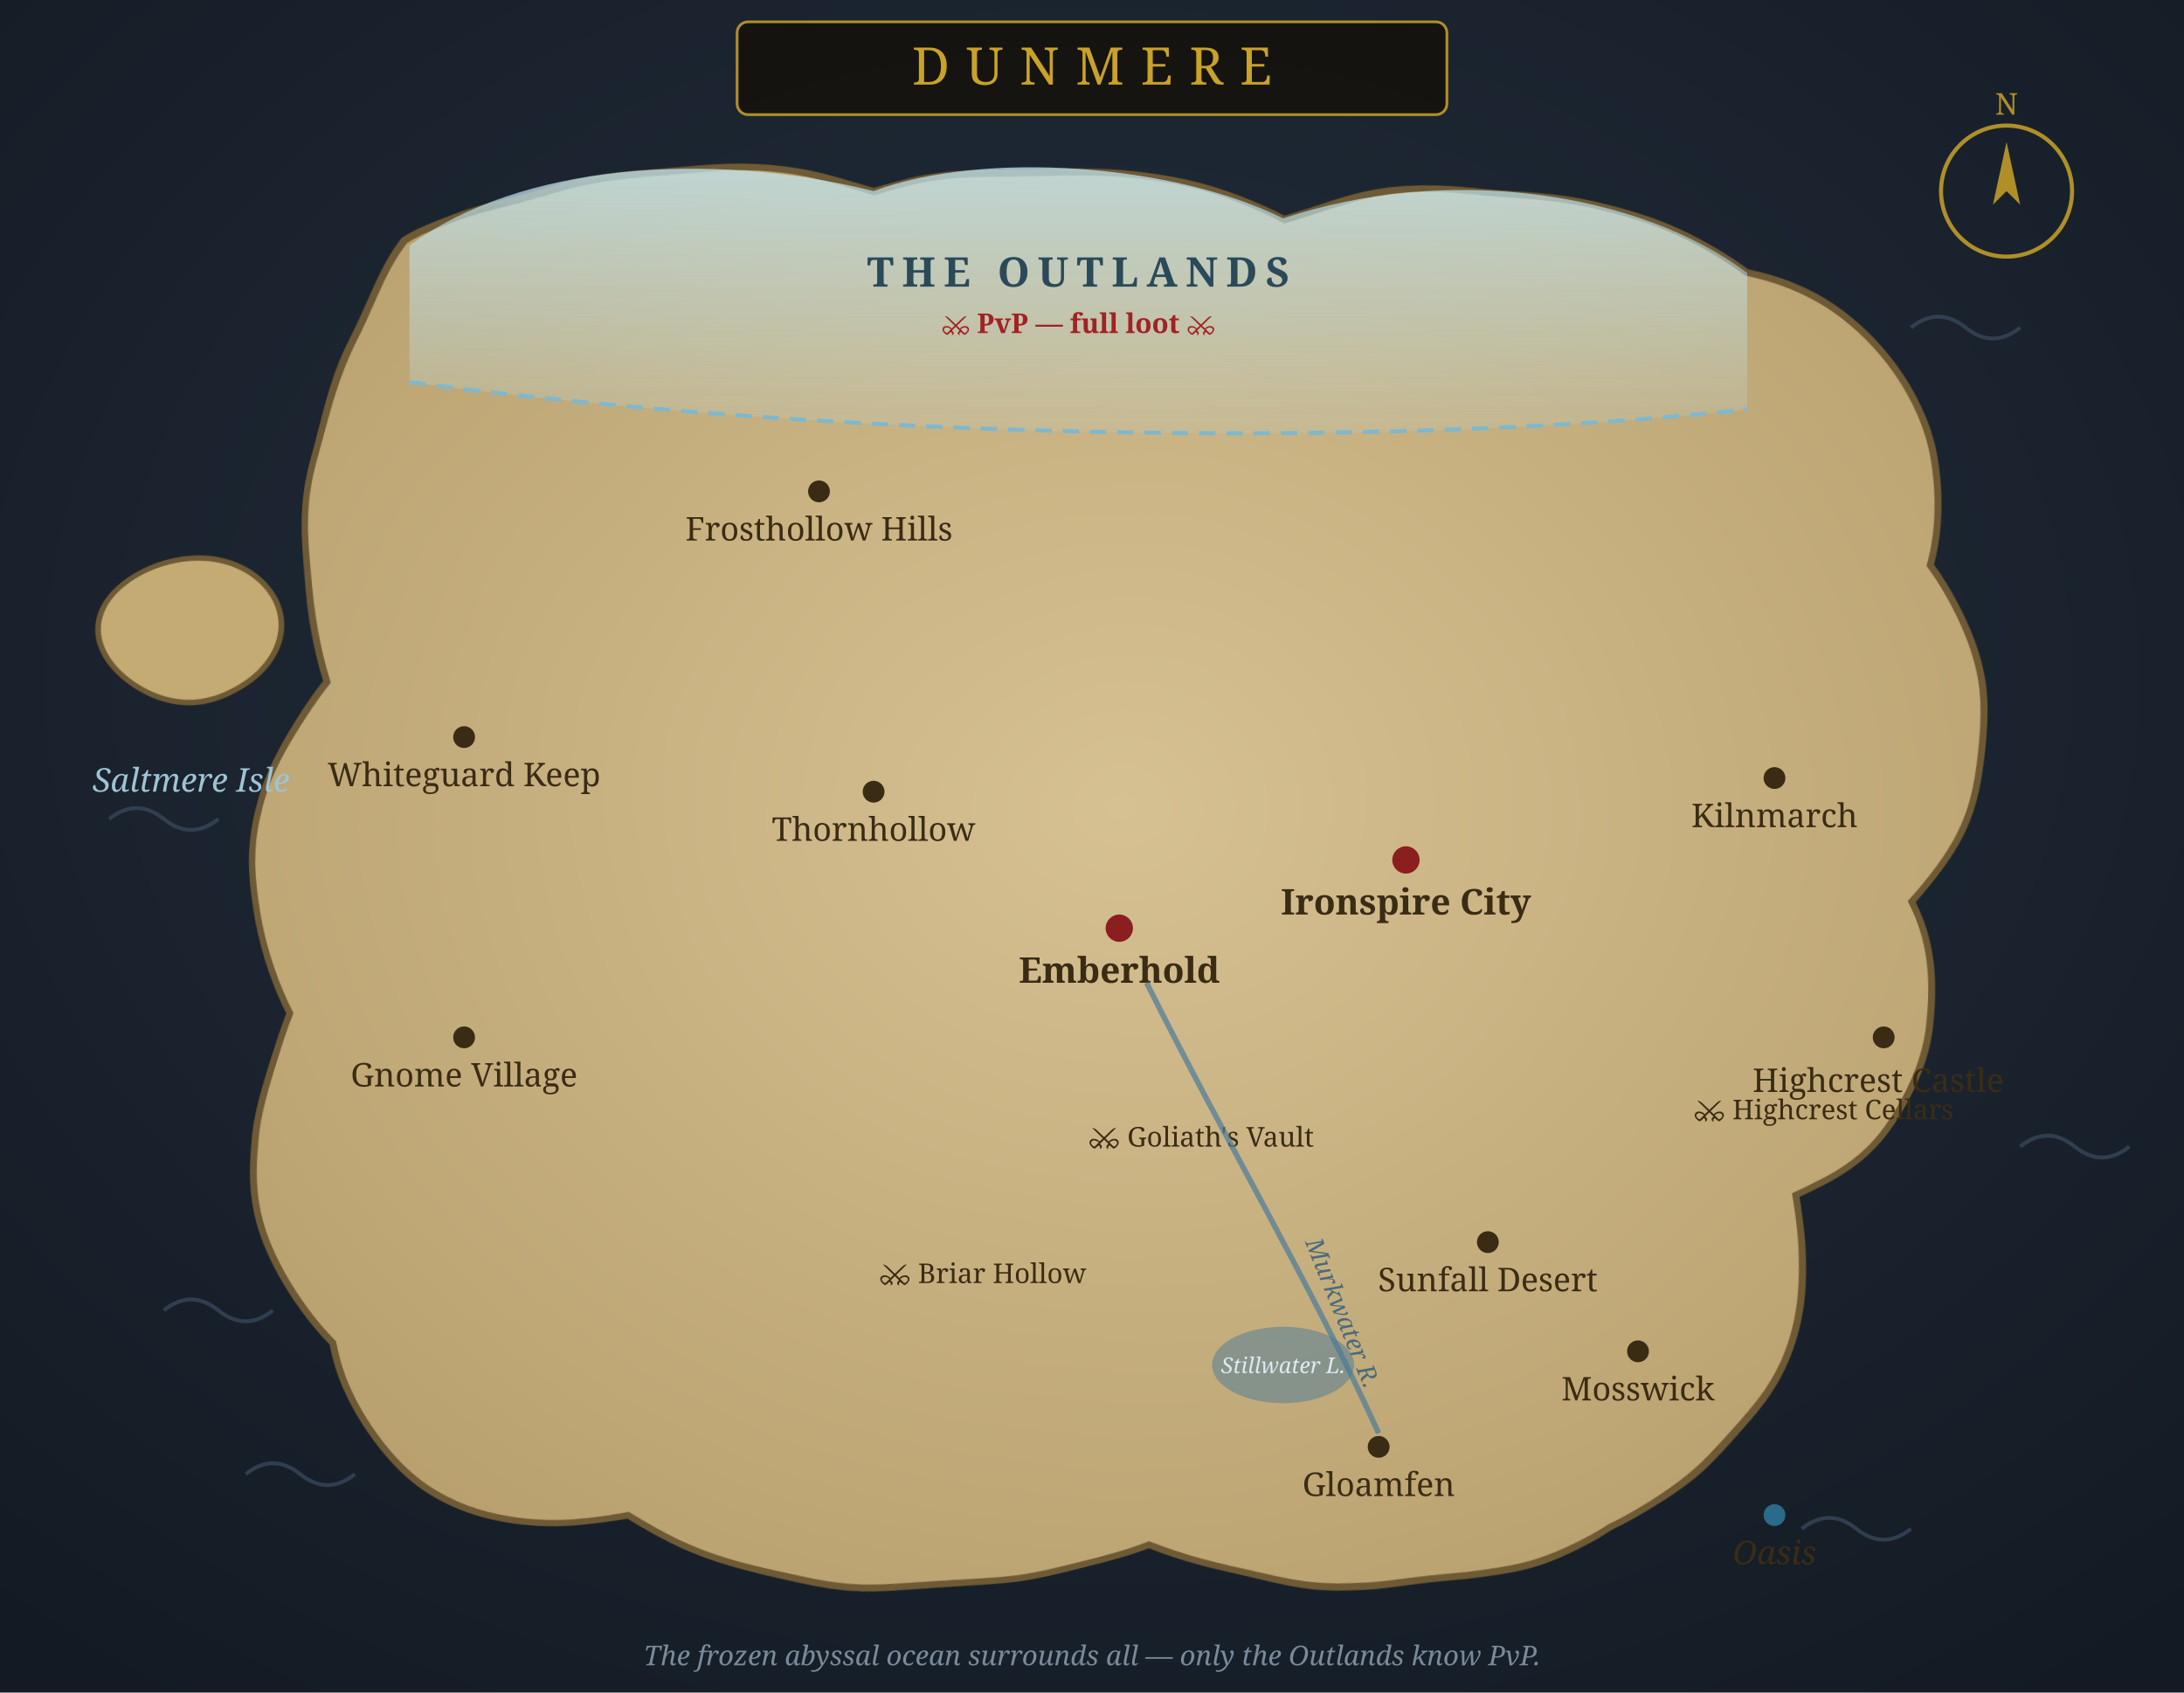
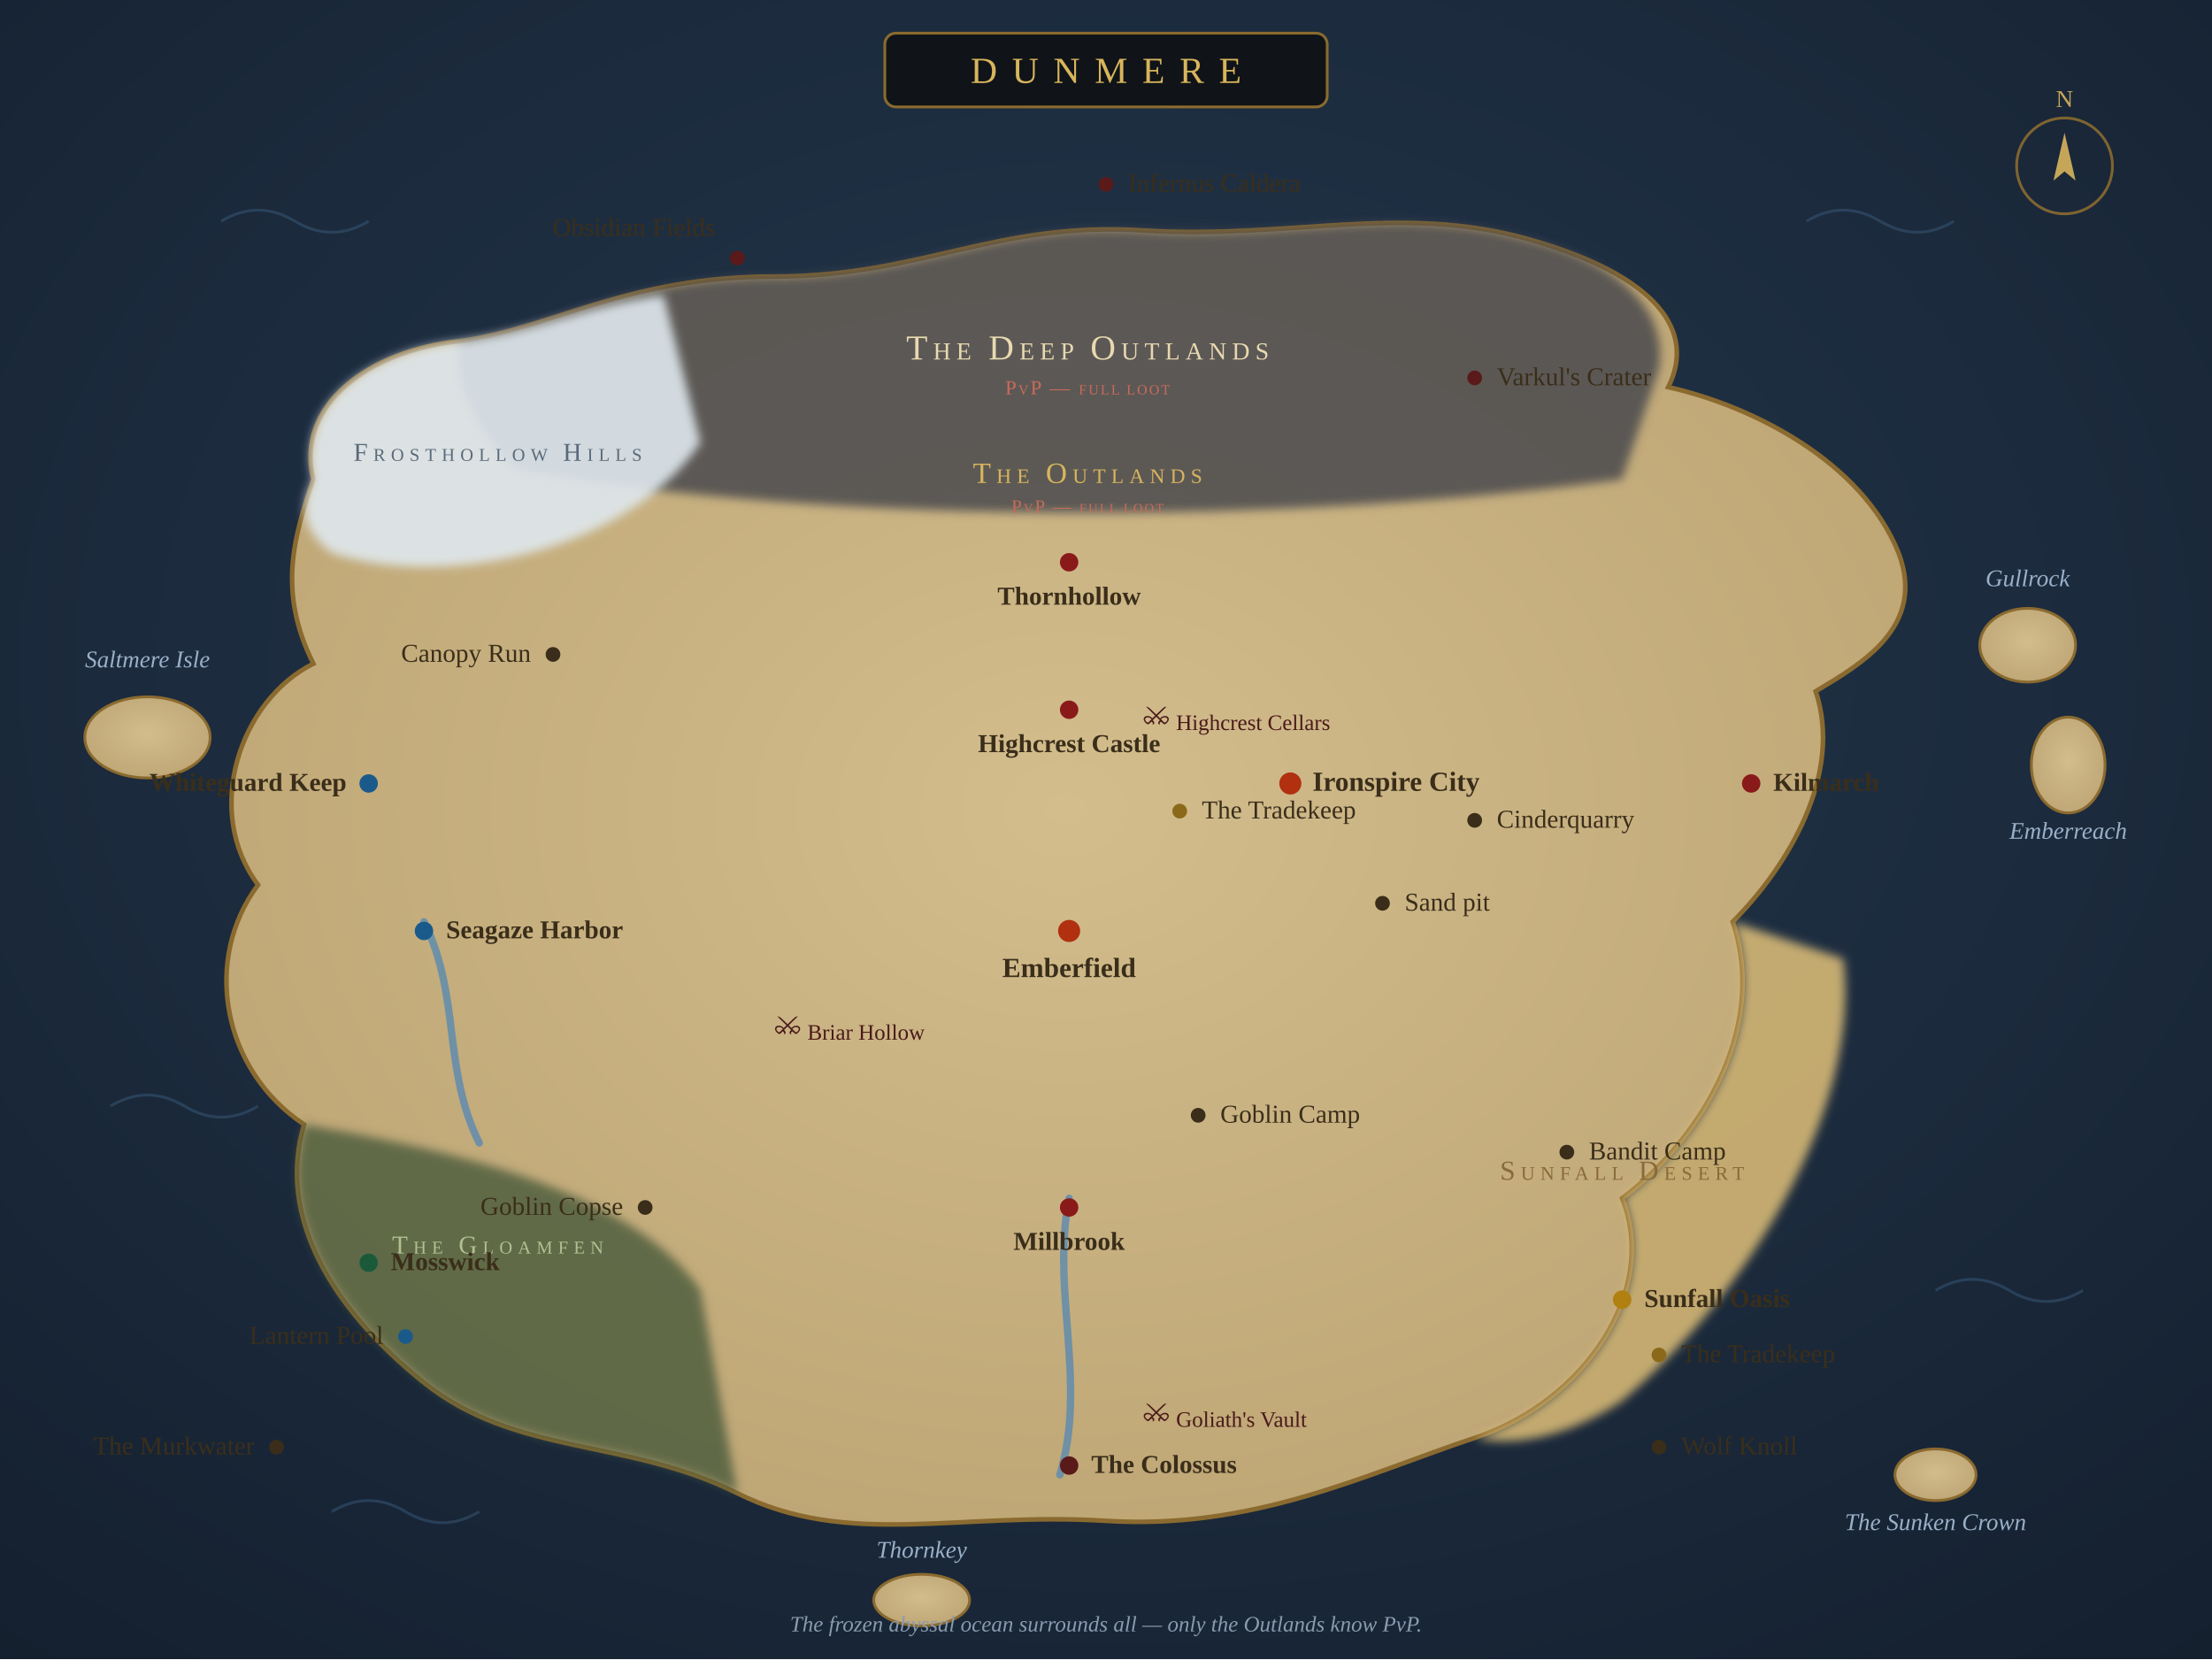
- <svg xmlns="http://www.w3.org/2000/svg" viewBox="0 0 800 620" font-family="Georgia, serif">
+ <svg xmlns="http://www.w3.org/2000/svg" viewBox="0 0 1200 900" font-family="Georgia, 'Times New Roman', serif">
  <defs>
-     <radialGradient id="sea" cx="50%" cy="40%" r="75%">
-       <stop offset="0%" stop-color="#232f3d" />
-       <stop offset="100%" stop-color="#131a23" />
+     <radialGradient id="ocean" cx="50%" cy="40%" r="80%">
+       <stop offset="0%" stop-color="#24384e" />
+       <stop offset="100%" stop-color="#141f2e" />
    </radialGradient>
    <radialGradient id="land" cx="50%" cy="45%" r="75%">
-       <stop offset="0%" stop-color="#d6c193" />
-       <stop offset="100%" stop-color="#b39a67" />
+       <stop offset="0%" stop-color="#d3bd8d" />
+       <stop offset="100%" stop-color="#b89f6e" />
    </radialGradient>
-     <linearGradient id="ice" x1="0" y1="0" x2="0" y2="1">
-       <stop offset="0%" stop-color="#bfe3ee" stop-opacity="0.85" />
-       <stop offset="100%" stop-color="#bfe3ee" stop-opacity="0.15" />
-     </linearGradient>
-     <filter id="rough">
-       <feTurbulence type="fractalNoise" baseFrequency="0.012" numOctaves="2" result="n" />
-       <feDisplacementMap in="SourceGraphic" in2="n" scale="9" />
+     <filter id="soft" x="-20%" y="-20%" width="140%" height="140%">
+       <feGaussianBlur stdDeviation="2.5" />
    </filter>
  </defs>
-   <rect width="800" height="620" fill="url(#sea)" />
-   <g stroke="#3a4c60" stroke-width="1.4" fill="none" opacity="0.7">
-     <path d="M60 480 q10 -8 20 0 q10 8 20 0" />
-     <path d="M700 120 q10 -8 20 0 q10 8 20 0" />
-     <path d="M90 540 q10 -8 20 0 q10 8 20 0" />
-     <path d="M660 560 q10 -8 20 0 q10 8 20 0" />
-     <path d="M40 300 q10 -8 20 0 q10 8 20 0" />
-     <path d="M740 420 q10 -8 20 0 q10 8 20 0" />
-   </g>
-   <path filter="url(#rough)" fill="url(#land)" stroke="#6e5a34" stroke-width="2.5" d="     M150 90     C190 60, 260 55, 320 70 C360 55, 430 60, 470 80     C530 60, 600 70, 640 100 C690 110, 720 160, 710 210     C740 250, 730 300, 700 330 C720 370, 700 420, 660 440     C670 490, 640 540, 590 560 C540 590, 470 585, 420 565     C360 590, 280 585, 230 555 C180 570, 130 540, 120 490     C90 460, 85 410, 105 370 C85 330, 95 280, 120 250     C105 200, 115 140, 150 90 Z" />
-   <path d="M150 90 C190 60, 260 55, 320 70 C360 55, 430 60, 470 80 C530 60, 600 70, 640 100 L640 150 C500 165, 300 160, 150 140 Z" fill="url(#ice)" opacity="0.9" />
-   <path d="M150 140 C300 160, 500 165, 640 150" stroke="#7fb8cc" stroke-width="1.5" stroke-dasharray="6 4" fill="none" />
-   <ellipse cx="70" cy="230" rx="34" ry="26" fill="#c4ab74" stroke="#6e5a34" stroke-width="2" filter="url(#rough)" />
-   <text x="70" y="290" text-anchor="middle" font-size="12" font-style="italic" fill="#9fc3d4">Saltmere Isle</text>
-   <g font-size="12" fill="#3a2c14" text-anchor="middle">
-     <text x="395" y="105" font-size="15" font-weight="bold" fill="#2a4a5a" letter-spacing="3">THE OUTLANDS</text>
-     <text x="395" y="122" font-size="10" fill="#a02323" font-weight="bold">⚔ PvP — full loot ⚔</text>
-     <circle cx="300" cy="180" r="4" fill="#3a2c14" />
-     <text x="300" y="198">Frosthollow Hills</text>
-     <circle cx="170" cy="270" r="4" fill="#3a2c14" />
-     <text x="170" y="288">Whiteguard Keep</text>
-     <circle cx="170" cy="380" r="4" fill="#3a2c14" />
-     <text x="170" y="398">Gnome Village</text>
-     <circle cx="320" cy="290" r="4" fill="#3a2c14" />
-     <text x="320" y="308">Thornhollow</text>
-     <circle cx="410" cy="340" r="5" fill="#8b1e1e" />
-     <text x="410" y="360" font-weight="bold" font-size="13">Emberhold</text>
-     <circle cx="515" cy="315" r="5" fill="#8b1e1e" />
-     <text x="515" y="335" font-weight="bold" font-size="13">Ironspire City</text>
-     <circle cx="650" cy="285" r="4" fill="#3a2c14" />
-     <text x="650" y="303">Kilnmarch</text>
-     <circle cx="690" cy="380" r="4" fill="#3a2c14" />
-     <text x="688" y="400">Highcrest Castle</text>
-     <circle cx="545" cy="455" r="4" fill="#3a2c14" />
-     <text x="545" y="473">Sunfall Desert</text>
-     <circle cx="600" cy="495" r="4" fill="#3a2c14" />
-     <text x="600" y="513">Mosswick</text>
-     <circle cx="505" cy="530" r="4" fill="#3a2c14" />
-     <text x="505" y="548">Gloamfen</text>
-     <circle cx="650" cy="555" r="4" fill="#2a6a8a" />
-     <text x="650" y="573" font-style="italic">Oasis</text>
-     <text x="668" y="410" font-size="11">⚔ <tspan font-size="10">Highcrest Cellars</tspan>
-     </text>
-     <text x="360" y="470" font-size="11">⚔ <tspan font-size="10">Briar Hollow</tspan>
-     </text>
-     <text x="440" y="420" font-size="11">⚔ <tspan font-size="10">Goliath's Vault</tspan>
-     </text>
-   </g>
-   <path d="M420 360 C450 420, 480 470, 505 525" stroke="#4a7a9a" stroke-width="2" fill="none" opacity="0.7" />
-   <text x="478" y="455" font-size="9" font-style="italic" fill="#4a6a7a" transform="rotate(68 478 455)">Murkwater R.</text>
-   <ellipse cx="470" cy="500" rx="26" ry="14" fill="#4a7a9a" opacity="0.5" />
-   <text x="470" y="503" font-size="8" font-style="italic" fill="#dfe9ee" text-anchor="middle">Stillwater L.</text>
-   <g transform="translate(735,70)" opacity="0.85">
-     <circle r="24" fill="none" stroke="#c9a227" stroke-width="1.5" />
-     <path d="M0 -18 L5 5 L0 0 L-5 5 Z" fill="#c9a227" />
-     <text y="-28" text-anchor="middle" font-size="11" fill="#c9a227">N</text>
+   <rect width="1200" height="900" fill="url(#ocean)" />
+   <g stroke="#3a5a7a" stroke-width="1.5" fill="none" opacity="0.5">
+     <path d="M120,120 q20,-12 40,0 t40,0" />
+     <path d="M1050,700 q20,-12 40,0 t40,0" />
+     <path d="M180,820 q20,-12 40,0 t40,0" />
+     <path d="M980,120 q20,-12 40,0 t40,0" />
+     <path d="M60,600 q20,-12 40,0 t40,0" />
  </g>
  <g>
-     <rect x="270" y="8" width="260" height="34" rx="4" fill="#14100a" opacity="0.85" stroke="#c9a227" />
-     <text x="400" y="31" text-anchor="middle" font-size="19" letter-spacing="6" fill="#c9a227">DUNMERE</text>
+     <rect x="480" y="18" width="240" height="40" rx="6" fill="#101418" stroke="#8a6a2f" stroke-width="1.5" />
+     <text x="600" y="45" text-anchor="middle" font-size="20" letter-spacing="8" fill="#d8b45c">DUNMERE</text>
  </g>
-   <text x="400" y="610" text-anchor="middle" font-size="10" font-style="italic" fill="#7a8a99">The frozen abyssal ocean surrounds all — only the Outlands know PvP.</text>
+   <g transform="translate(1120,90)" opacity="0.9">
+     <circle r="26" fill="none" stroke="#8a6a2f" stroke-width="1.5" />
+     <path d="M0,-18 L6,8 L0,3 L-6,8 Z" fill="#d8b45c" />
+     <text y="-32" text-anchor="middle" font-size="13" fill="#d8b45c">N</text>
+   </g>
+   <path id="continent" fill="url(#land)" stroke="#8a6a2f" stroke-width="2.5" d="     M170,260     C160,220 200,190 250,185     C300,178 340,150 420,150     C500,150 540,120 620,125     C700,130 760,110 830,130     C900,150 920,180 905,210     C950,220 1010,250 1030,300     C1045,340 1010,360 985,375     C1000,420 970,470 940,500     C960,560 920,620 880,650     C900,700 860,760 800,780     C740,800 680,830 600,825     C520,820 460,840 400,810     C340,780 280,790 230,750     C180,710 150,660 165,610     C120,580 110,520 140,480     C110,440 130,380 170,360     C150,320 160,290 170,260 Z" />
+   <path d="M250,185 C300,178 340,150 420,150 C500,150 540,120 620,125 C700,130 760,110 830,130            C880,142 905,170 900,200 L880,260 C700,285 450,285 280,255 C255,230 245,205 250,185 Z" fill="#4a4a4e" opacity="0.85" filter="url(#soft)" />
+   <path d="M170,260 C160,220 200,190 250,185 C290,180 320,165 360,160 L380,240 C340,300 240,320 180,300 C160,285 165,270 170,260 Z" fill="#dfe8ee" opacity="0.9" filter="url(#soft)" />
+   <path d="M800,780 C860,760 900,700 880,650 C920,620 960,560 940,500 L1000,520 C1010,600 950,700 880,760            C850,780 820,785 800,780 Z" fill="#e0c078" opacity="0.85" filter="url(#soft)" />
+   <path d="M165,610 C150,660 180,710 230,750 C280,790 340,780 400,810 L380,700 C340,640 220,620 165,610 Z" fill="#4a5a3a" opacity="0.8" filter="url(#soft)" />
+   <g stroke="#5a8ab0" stroke-width="4" fill="none" opacity="0.8" stroke-linecap="round">
+     <path d="M580,650 C570,700 590,750 575,800" />
+     <path d="M230,500 C250,540 240,580 260,620" />
+   </g>
+   <g fill="url(#land)" stroke="#8a6a2f" stroke-width="1.5">
+     <ellipse cx="80" cy="400" rx="34" ry="22" />
+     <ellipse cx="500" cy="868" rx="26" ry="14" />
+     <ellipse cx="1100" cy="350" rx="26" ry="20" />
+     <ellipse cx="1122" cy="415" rx="20" ry="26" />
+     <ellipse cx="1050" cy="800" rx="22" ry="14" />
+   </g>
+   <g font-size="13" font-style="italic" fill="#9ab0c8">
+     <text x="80" y="362" text-anchor="middle">Saltmere Isle</text>
+     <text x="500" y="845" text-anchor="middle">Thornkey</text>
+     <text x="1100" y="318" text-anchor="middle">Gullrock</text>
+     <text x="1122" y="455" text-anchor="middle">Emberreach</text>
+     <text x="1050" y="830" text-anchor="middle">The Sunken Crown</text>
+   </g>
+   <g text-anchor="middle" font-variant="small-caps" letter-spacing="3">
+     <text x="590" y="195" font-size="19" fill="#e8d9b0">The Deep Outlands</text>
+     <text x="590" y="214" font-size="11" letter-spacing="1" fill="#c86a5a">PvP — full loot</text>
+     <text x="590" y="262" font-size="16" fill="#d8b45c">The Outlands</text>
+     <text x="590" y="278" font-size="10" letter-spacing="1" fill="#c86a5a">PvP — full loot</text>
+     <text x="270" y="250" font-size="14" fill="#5a6a7a">Frosthollow Hills</text>
+     <text x="880" y="640" font-size="15" fill="#8a6a3a">Sunfall Desert</text>
+     <text x="270" y="680" font-size="14" fill="#b0c090">The Gloamfen</text>
+   </g>
+   <g font-size="14" fill="#3a2e1a">
+     <g>
+       <circle cx="600" cy="100" r="4" fill="#5a1a1a" />
+       <text x="612" y="104">Infernus Caldera</text>
+     </g>
+     <g>
+       <text x="388" y="128" text-anchor="end">Obsidian Fields</text>
+       <circle cx="400" cy="140" r="4" fill="#5a1a1a" />
+     </g>
+     <g>
+       <circle cx="800" cy="205" r="4" fill="#5a1a1a" />
+       <text x="812" y="209">Varkul's Crater</text>
+     </g>
+     <g>
+       <circle cx="580" cy="305" r="5" fill="#8a1a1a" />
+       <text x="580" y="328" text-anchor="middle" font-weight="bold">Thornhollow</text>
+     </g>
+     <g>
+       <text x="288" y="359" text-anchor="end">Canopy Run</text>
+       <circle cx="300" cy="355" r="4" />
+     </g>
+     <g>
+       <circle cx="580" cy="385" r="5" fill="#8a1a1a" />
+       <text x="580" y="408" text-anchor="middle" font-weight="bold">Highcrest Castle</text>
+     </g>
+     <g>
+       <text x="188" y="429" text-anchor="end" font-weight="bold">Whiteguard Keep</text>
+       <circle cx="200" cy="425" r="5" fill="#1a5a8a" />
+     </g>
+     <g>
+       <circle cx="700" cy="425" r="6" fill="#b03010" />
+       <text x="712" y="429" font-weight="bold" font-size="15">Ironspire City</text>
+     </g>
+     <g>
+       <circle cx="950" cy="425" r="5" fill="#8a1a1a" />
+       <text x="962" y="429" font-weight="bold">Kilmarch</text>
+     </g>
+     <g>
+       <circle cx="800" cy="445" r="4" />
+       <text x="812" y="449">Cinderquarry</text>
+     </g>
+     <g>
+       <circle cx="750" cy="490" r="4" />
+       <text x="762" y="494">Sand pit</text>
+     </g>
+     <g>
+       <circle cx="230" cy="505" r="5" fill="#1a5a8a" />
+       <text x="242" y="509" font-weight="bold">Seagaze Harbor</text>
+     </g>
+     <g>
+       <circle cx="580" cy="505" r="6" fill="#b03010" />
+       <text x="580" y="530" text-anchor="middle" font-weight="bold" font-size="15">Emberfield</text>
+     </g>
+     <g>
+       <circle cx="640" cy="440" r="4" fill="#8a6a1a" />
+       <text x="652" y="444">The Tradekeep</text>
+     </g>
+     <g>
+       <text x="338" y="659" text-anchor="end">Goblin Copse</text>
+       <circle cx="350" cy="655" r="4" />
+     </g>
+     <g>
+       <circle cx="650" cy="605" r="4" />
+       <text x="662" y="609">Goblin Camp</text>
+     </g>
+     <g>
+       <circle cx="580" cy="655" r="5" fill="#8a1a1a" />
+       <text x="580" y="678" text-anchor="middle" font-weight="bold">Millbrook</text>
+     </g>
+     <g>
+       <circle cx="200" cy="685" r="5" fill="#1a5a3a" />
+       <text x="212" y="689" font-weight="bold">Mosswick</text>
+     </g>
+     <g>
+       <text x="208" y="729" text-anchor="end">Lantern Pool</text>
+       <circle cx="220" cy="725" r="4" fill="#1a5a8a" />
+     </g>
+     <g>
+       <text x="138" y="789" text-anchor="end">The Murkwater</text>
+       <circle cx="150" cy="785" r="4" />
+     </g>
+     <g>
+       <circle cx="880" cy="705" r="5" fill="#b08010" />
+       <text x="892" y="709" font-weight="bold">Sunfall Oasis</text>
+     </g>
+     <g>
+       <circle cx="850" cy="625" r="4" />
+       <text x="862" y="629">Bandit Camp</text>
+     </g>
+     <g>
+       <circle cx="900" cy="735" r="4" fill="#8a6a1a" />
+       <text x="912" y="739">The Tradekeep</text>
+     </g>
+     <g>
+       <circle cx="900" cy="785" r="4" />
+       <text x="912" y="789">Wolf Knoll</text>
+     </g>
+     <g>
+       <circle cx="580" cy="795" r="5" fill="#5a1a1a" />
+       <text x="592" y="799" font-weight="bold">The Colossus</text>
+     </g>
+   </g>
+   <g font-size="12" fill="#4a1a1a">
+     <g>
+       <text x="620" y="392" font-size="14">⚔</text>
+       <text x="638" y="396">Highcrest Cellars</text>
+     </g>
+     <g>
+       <text x="420" y="560" font-size="14">⚔</text>
+       <text x="438" y="564">Briar Hollow</text>
+     </g>
+     <g>
+       <text x="620" y="770" font-size="14">⚔</text>
+       <text x="638" y="774">Goliath's Vault</text>
+     </g>
+   </g>
+   <text x="600" y="885" text-anchor="middle" font-size="12" font-style="italic" fill="#8a9ab0">
+     The frozen abyssal ocean surrounds all — only the Outlands know PvP.
+   </text>
</svg>
